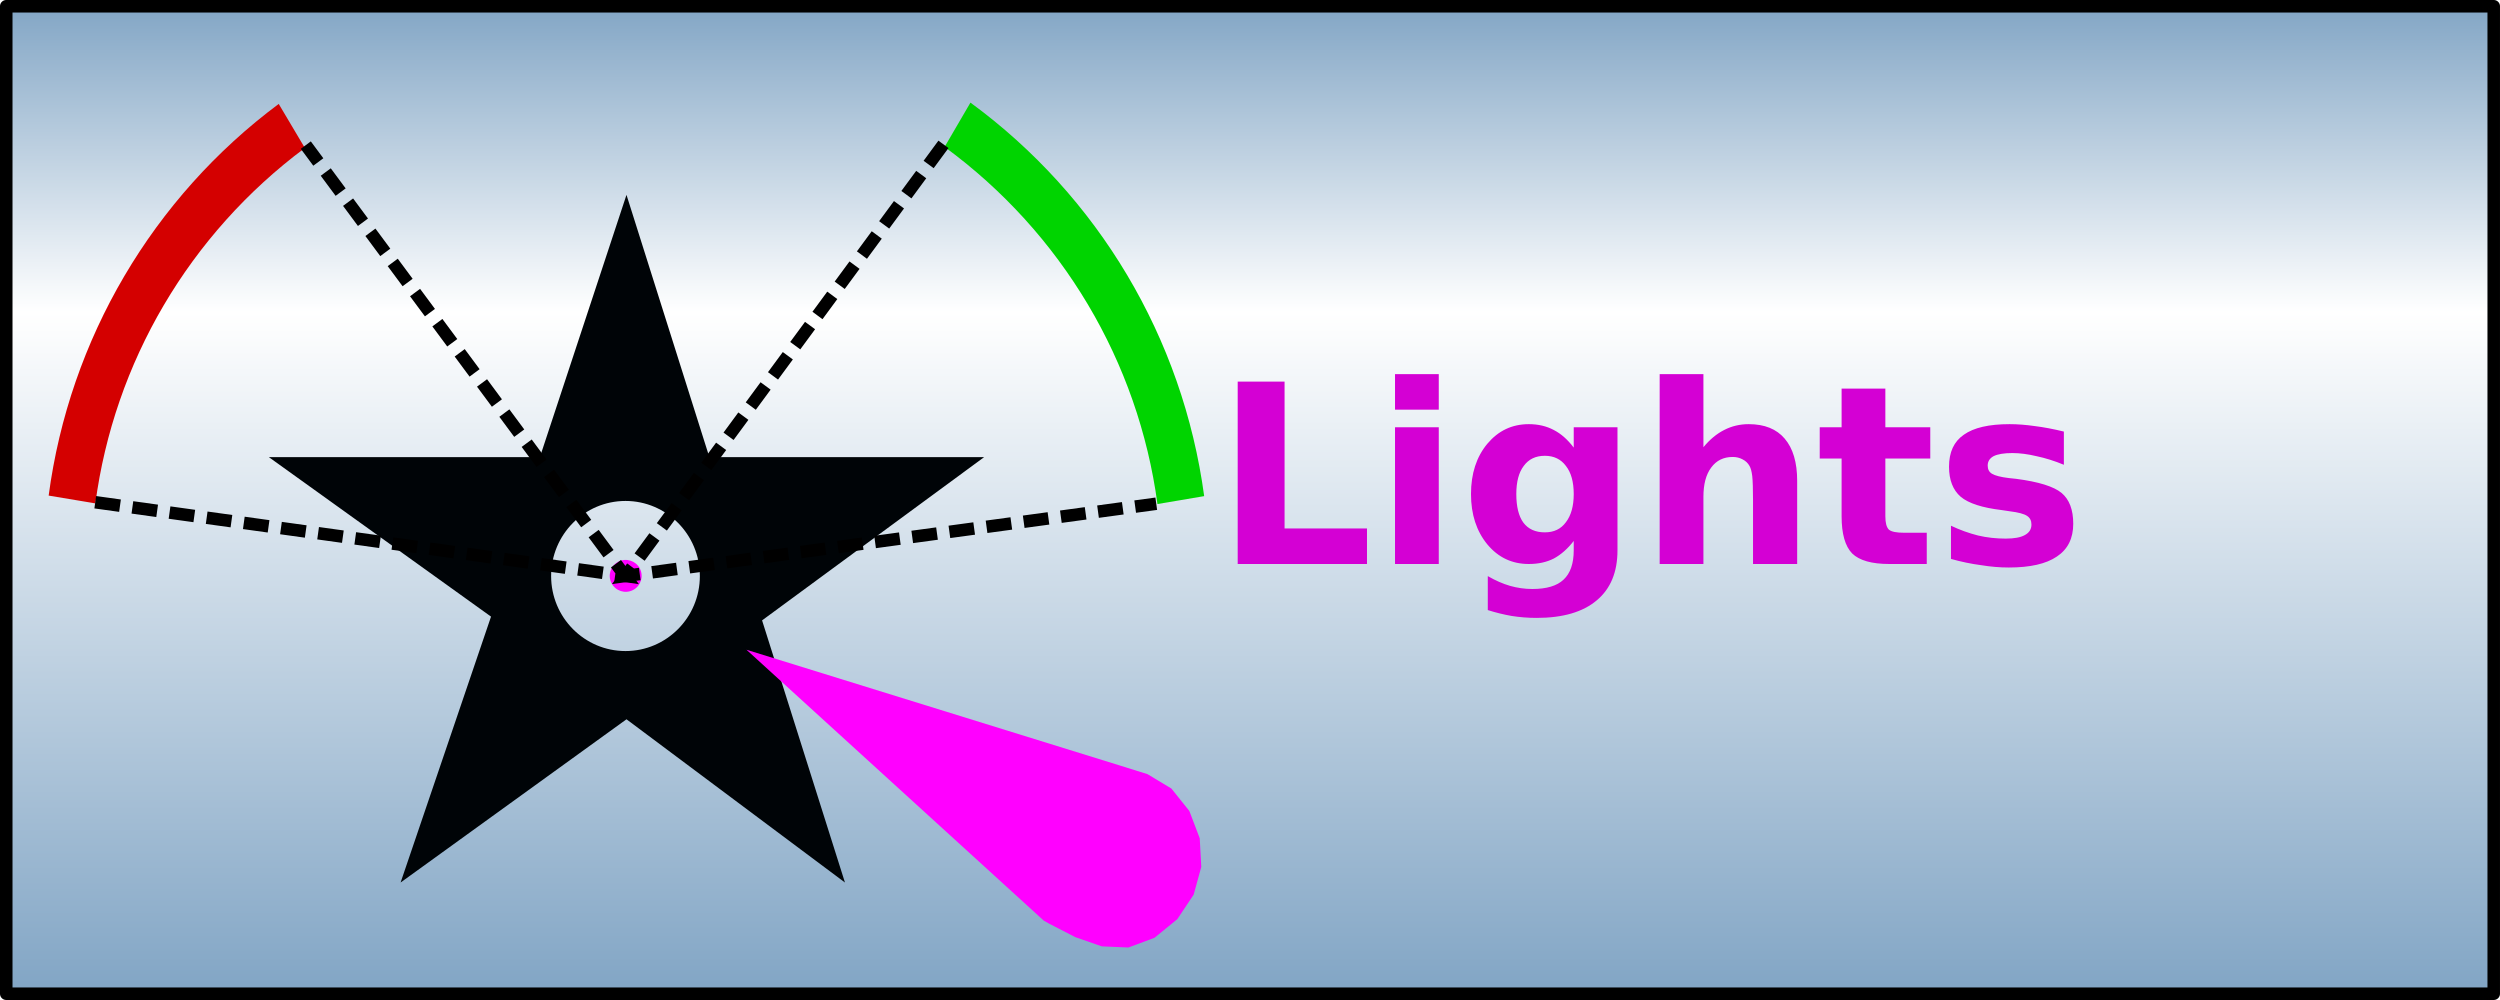
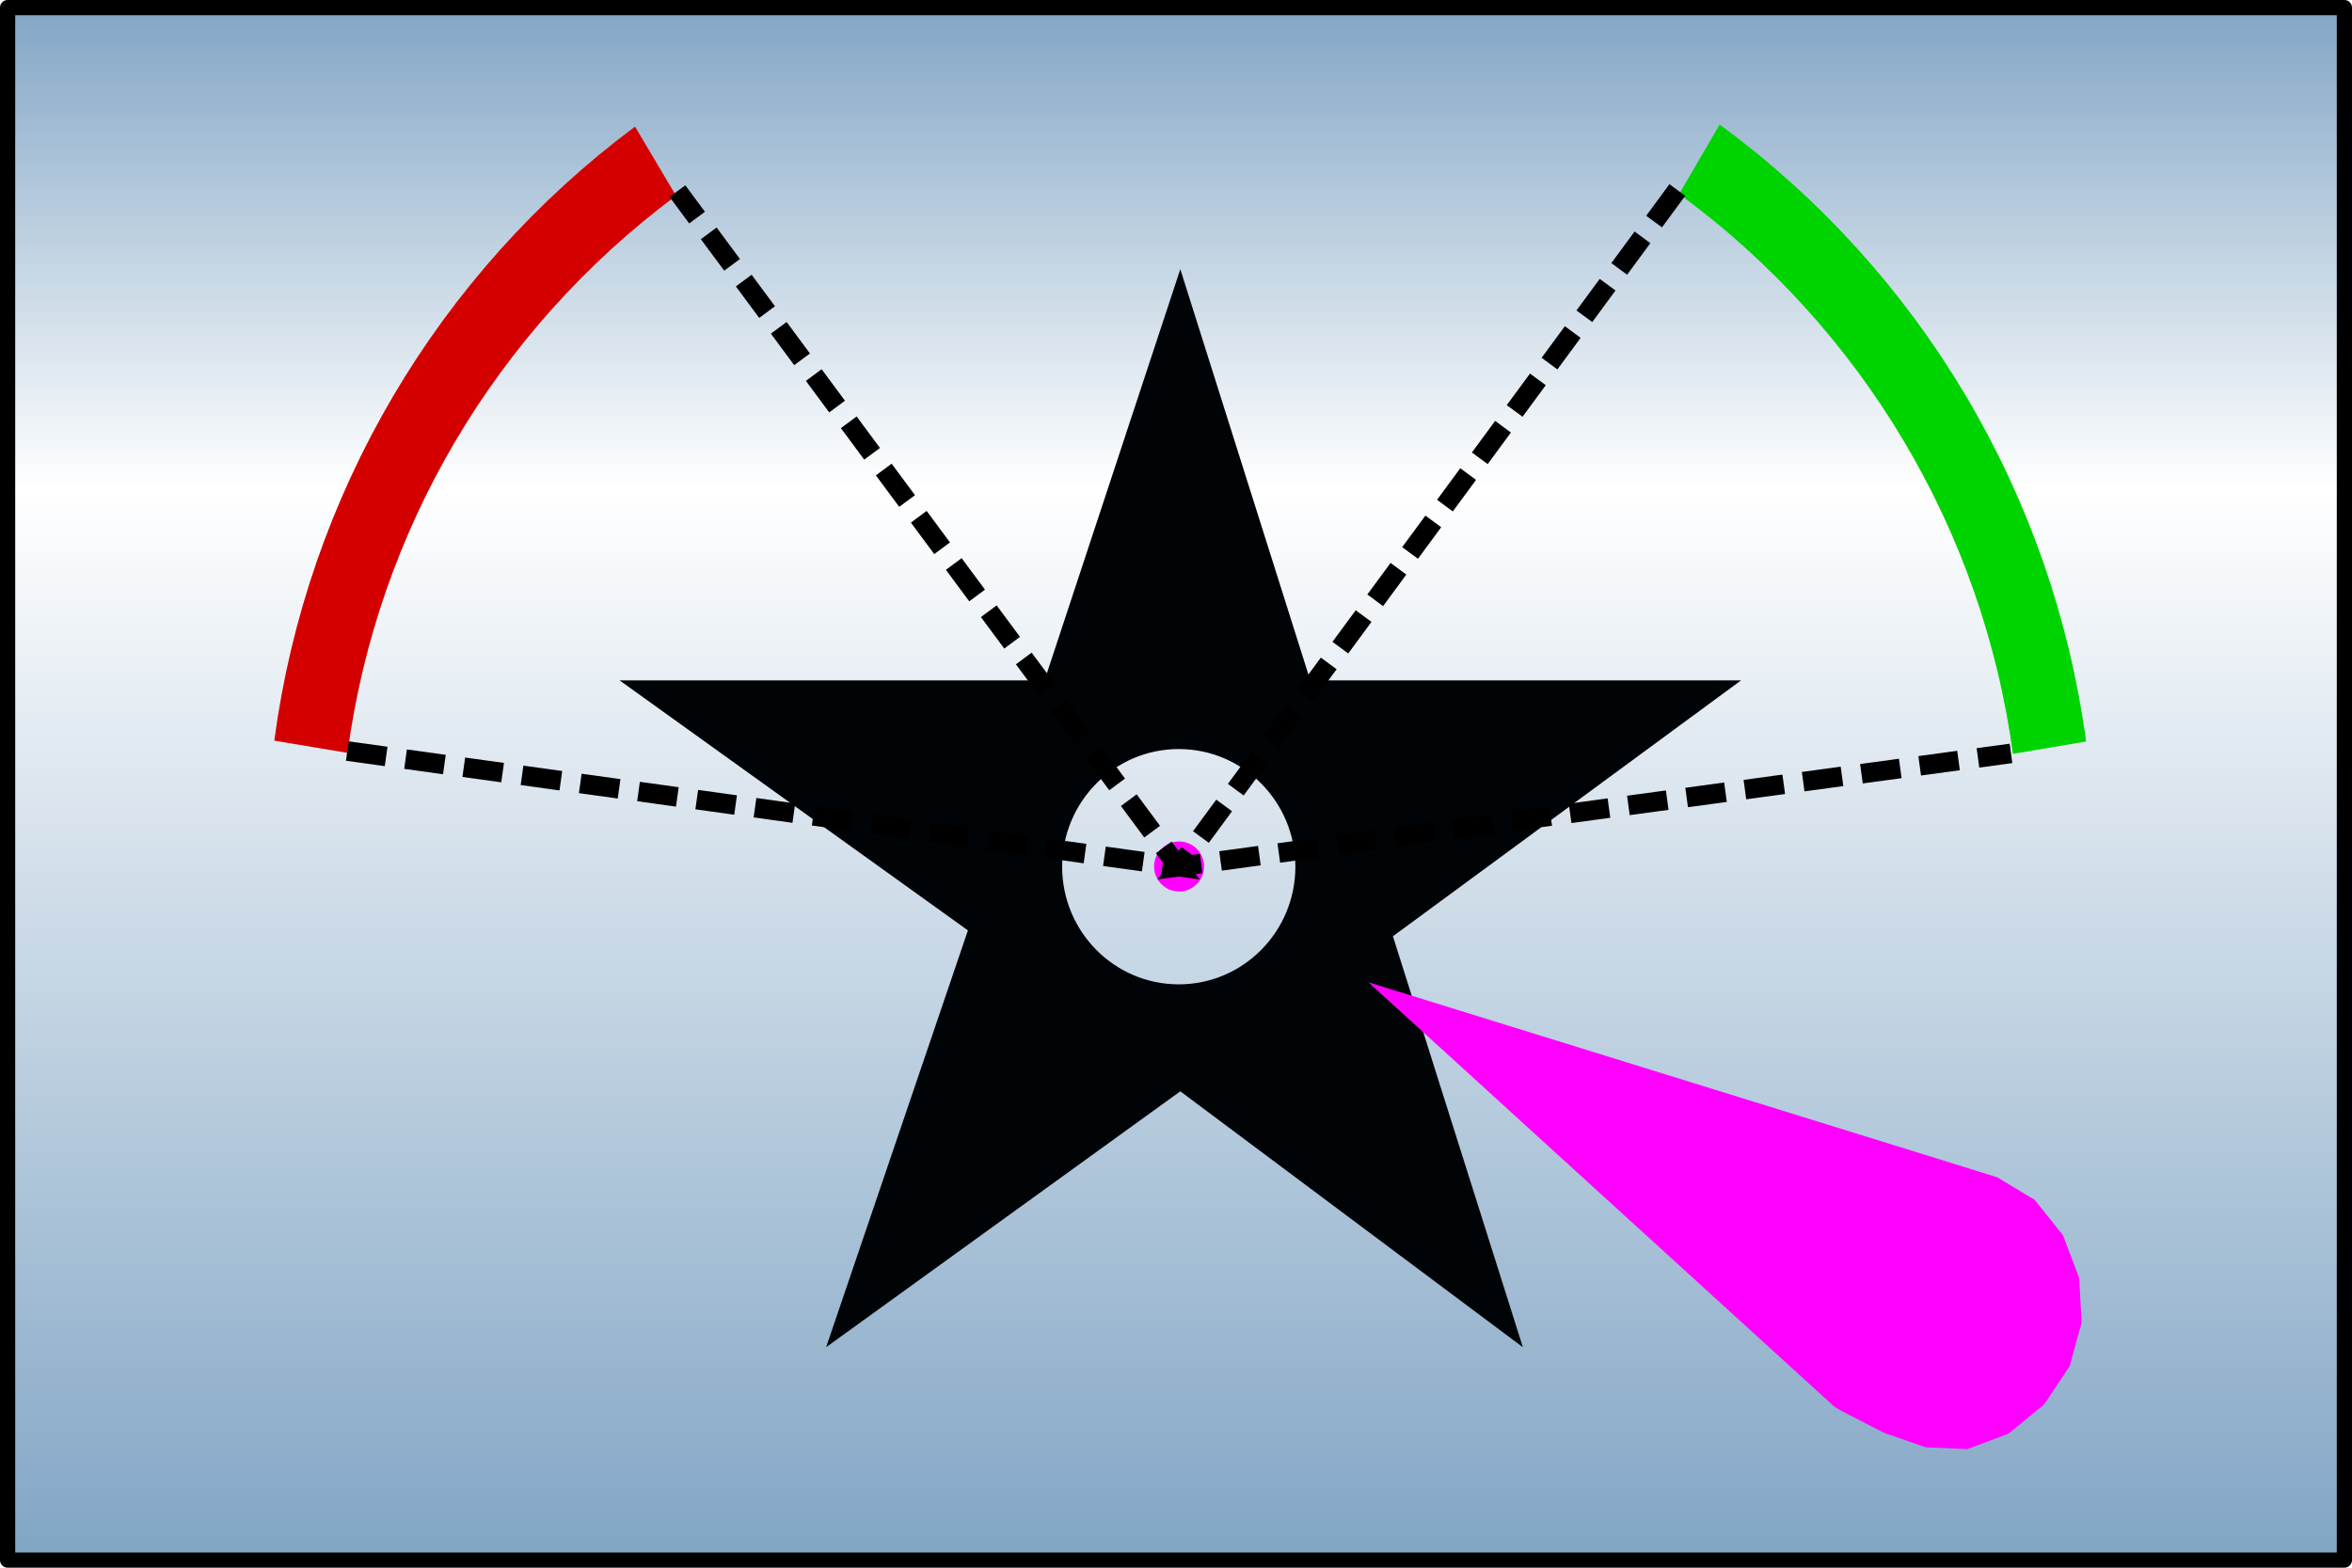
- <svg xmlns="http://www.w3.org/2000/svg" xmlns:xlink="http://www.w3.org/1999/xlink" width="100" height="40" id="svg2" version="1.1">
+ <svg xmlns="http://www.w3.org/2000/svg" xmlns:xlink="http://www.w3.org/1999/xlink" width="60" height="40" id="svg2" version="1.1" style="display:inline">
  <defs id="defs4">
    <linearGradient id="linearGradient4892">
      <stop style="stop-color:#80a4c4;stop-opacity:1" offset="0" id="stop4894" />
      <stop id="stop4902" offset="0.312" style="stop-color:#ffffff;stop-opacity:1" />
      <stop style="stop-color:#80a4c4;stop-opacity:1" offset="1" id="stop4896" />
    </linearGradient>
-     <linearGradient xlink:href="#linearGradient4892" id="linearGradient4900" x1="50" y1="1012.362" x2="50" y2="1052.362" gradientUnits="userSpaceOnUse" />
+     <linearGradient xlink:href="#linearGradient4892" id="linearGradient4900" x1="50" y1="1012.362" x2="50" y2="1052.362" gradientUnits="userSpaceOnUse" gradientTransform="matrix(0.5991187,0,0,1.00285,0.04406036,-2.942467)" />
  </defs>
  <g id="layer1" transform="translate(0,-1012.362)" style="display:inline">
-     <rect style="fill:url(#linearGradient4900);fill-opacity:1;stroke:#000000;stroke-width:0.501;stroke-linejoin:round;stroke-miterlimit:4;stroke-opacity:1;stroke-dasharray:none" id="rect4370" width="99.499" height="39.499" x="0.25" y="1012.612" />
-     <g transform="matrix(0.24,0,0,0.24,-10.98769,996.8871)" style="display:inline" id="layer1-9">
+     <rect style="fill:url(#linearGradient4900);fill-opacity:1;stroke:#000000;stroke-width:0.388;stroke-linejoin:round;stroke-miterlimit:4;stroke-opacity:1;stroke-dasharray:none" id="rect4370" width="59.612" height="39.612" x="0.194" y="1012.556" />
+     <g transform="matrix(0.24,0,0,0.24,-5.936929,995.9611)" style="display:inline" id="layer1-9">
      <g transform="translate(-0.00768486,10.41785)" id="g4222">
        <path d="m 112.555,201.148 15.073,-44.316 -37.03,-26.581 45.175,0 14.431,-43.713 13.812,43.713 45.794,0 -37.007,27.206 13.812,43.69 -36.41,-27.206 -37.649,27.206 z m 49.878,-51.086 c 0,6.905 -5.553,12.508 -12.395,12.508 -6.842,0 -12.395,-5.604 -12.395,-12.508 0,-6.905 5.553,-12.509 12.395,-12.509 6.842,0 12.395,5.604 12.395,12.509 z" id="path12984" style="fill:#000407;fill-opacity:1;fill-rule:evenodd;stroke:none" />
        <g transform="translate(-9.940159,0.05198145)" id="g2831" style="display:inline">
          <g transform="translate(-0.04412785,-10.06011)" id="g2992-7" style="display:inline" />
          <g transform="translate(-0.04730863,-10.02019)" id="g2936-9" style="display:inline" />
        </g>
      </g>
    </g>
-     <g transform="matrix(0.2127411,0,0,0.2127411,-6.881951,1009.867)" style="display:inline" id="layer4">
+     <g transform="matrix(0.2127411,0,0,0.2127411,-1.831188,1008.941)" style="display:inline" id="layer4">
      <g style="fill:#ff00ff;fill-opacity:1" transform="matrix(-0.2773101,-0.6968494,0.6968494,-0.2773101,82.84402,275.8776)" id="g2992">
        <path d="m 131.601,181.312 -61.628,76.308 -4.53,5.578 -5.557,4.224 -6.899,2.109 -7.322,-0.11 -6.812,-2.296 -5.747,-4.337 -4.201,-6.087 -2.225,-7.051 0.157,-6.975 2.733,-6.09 4.595,-5.308 5.594,-4.868 1.174,-0.946 90.671,-44.15 z m 28.001,-25.261 c 2.197,-0.22 4.158,1.385 4.378,3.582 0.22,2.197 -1.385,4.158 -3.582,4.378 -2.197,0.22 -4.158,-1.385 -4.378,-3.582 -0.22,-2.197 1.385,-4.158 3.582,-4.378 z" id="path28209" style="fill:#ff00ff;fill-opacity:1;fill-rule:evenodd;stroke:none" />
      </g>
    </g>
-     <path style="fill:none;stroke:#d40000;stroke-width:1.762;stroke-miterlimit:4;stroke-opacity:1;stroke-dasharray:none" id="path5621" d="m 5.181,31.127 c 0.74,-4.959 3.695,-9.442 8.198,-12.436" transform="matrix(1.072369,0,0,1.201491,-2.675248,994.9431)" />
-     <path transform="matrix(1.072369,0,0,1.201491,-2.675248,995.0026)" d="m 38.211,18.602 c 4.568,2.985 7.574,7.496 8.329,12.495" id="path6133" style="fill:none;stroke:#00d400;stroke-width:1.762;stroke-miterlimit:4;stroke-opacity:1;stroke-dasharray:none" />
-     <path style="fill:none;stroke:#000000;stroke-width:0.5;stroke-linecap:butt;stroke-linejoin:miter;stroke-miterlimit:4;stroke-opacity:1;stroke-dasharray:1, 0.5;stroke-dashoffset:0" d="M 3.81,30.089 25,33.036 12.232,15.804" id="path6137" transform="translate(0,1002.362)" />
-     <path style="fill:none;stroke:#000000;stroke-width:0.5;stroke-linecap:butt;stroke-linejoin:miter;stroke-miterlimit:4;stroke-opacity:1;stroke-dasharray:1, 0.5;stroke-dashoffset:0" d="M 37.738,15.774 25.03,33.036 46.25,30.149" id="path6139" transform="translate(0,1002.362)" />
-   </g>
-   <g transform="translate(0,-1012.362)" id="g3309" style="display:inline">
-     <text id="text3311" y="1034.923" x="74.696" style="font-size:10px;font-style:normal;font-variant:normal;font-weight:bold;font-stretch:normal;text-align:center;line-height:100%;writing-mode:lr-tb;text-anchor:middle;fill:#d400d4;fill-opacity:1;stroke:none;font-family:Bitstream Vera Sans;-inkscape-font-specification:Bitstream Vera Sans Bold" xml:space="preserve">
-       <tspan y="1034.923" x="74.696" id="tspan3313">Lights</tspan>
-     </text>
-   </g>
-   <g style="display:none" id="g3341" transform="translate(0,-1012.362)">
-     <text xml:space="preserve" style="font-size:10px;font-style:normal;font-variant:normal;font-weight:bold;font-stretch:normal;text-align:center;line-height:100%;writing-mode:lr-tb;text-anchor:middle;fill:#d400d4;fill-opacity:1;stroke:none;font-family:Bitstream Vera Sans;-inkscape-font-specification:Bitstream Vera Sans Bold" x="74.949" y="1036.102" id="text3343">
-       <tspan id="tspan3345" x="74.949" y="1036.102">Deutsch</tspan>
-     </text>
+     <path style="fill:none;stroke:#d40000;stroke-width:1.762;stroke-miterlimit:4;stroke-opacity:1;stroke-dasharray:none" id="path5621" d="M 5.181,31.127 A 20.863,18.571 0 0 1 13.379,18.691" transform="matrix(1.072369,0,0,1.201491,2.375515,994.0171)" />
+     <path transform="matrix(1.072369,0,0,1.201491,2.375515,994.0766)" d="m 38.211,18.602 a 20.863,18.571 0 0 1 8.329,12.495" id="path6133" style="fill:none;stroke:#00d400;stroke-width:1.762;stroke-miterlimit:4;stroke-opacity:1;stroke-dasharray:none" />
+     <path style="fill:none;stroke:#000000;stroke-width:0.5;stroke-linecap:butt;stroke-linejoin:miter;stroke-miterlimit:4;stroke-opacity:1;stroke-dasharray:1, 0.5;stroke-dashoffset:0" d="m 8.86,1031.525 21.19,2.946 -12.768,-17.232" id="path6137" />
+     <path style="fill:none;stroke:#000000;stroke-width:0.5;stroke-linecap:butt;stroke-linejoin:miter;stroke-miterlimit:4;stroke-opacity:1;stroke-dasharray:1, 0.5;stroke-dashoffset:0" d="m 42.789,1017.21 -12.708,17.262 21.22,-2.887" id="path6139" />
  </g>
</svg>
